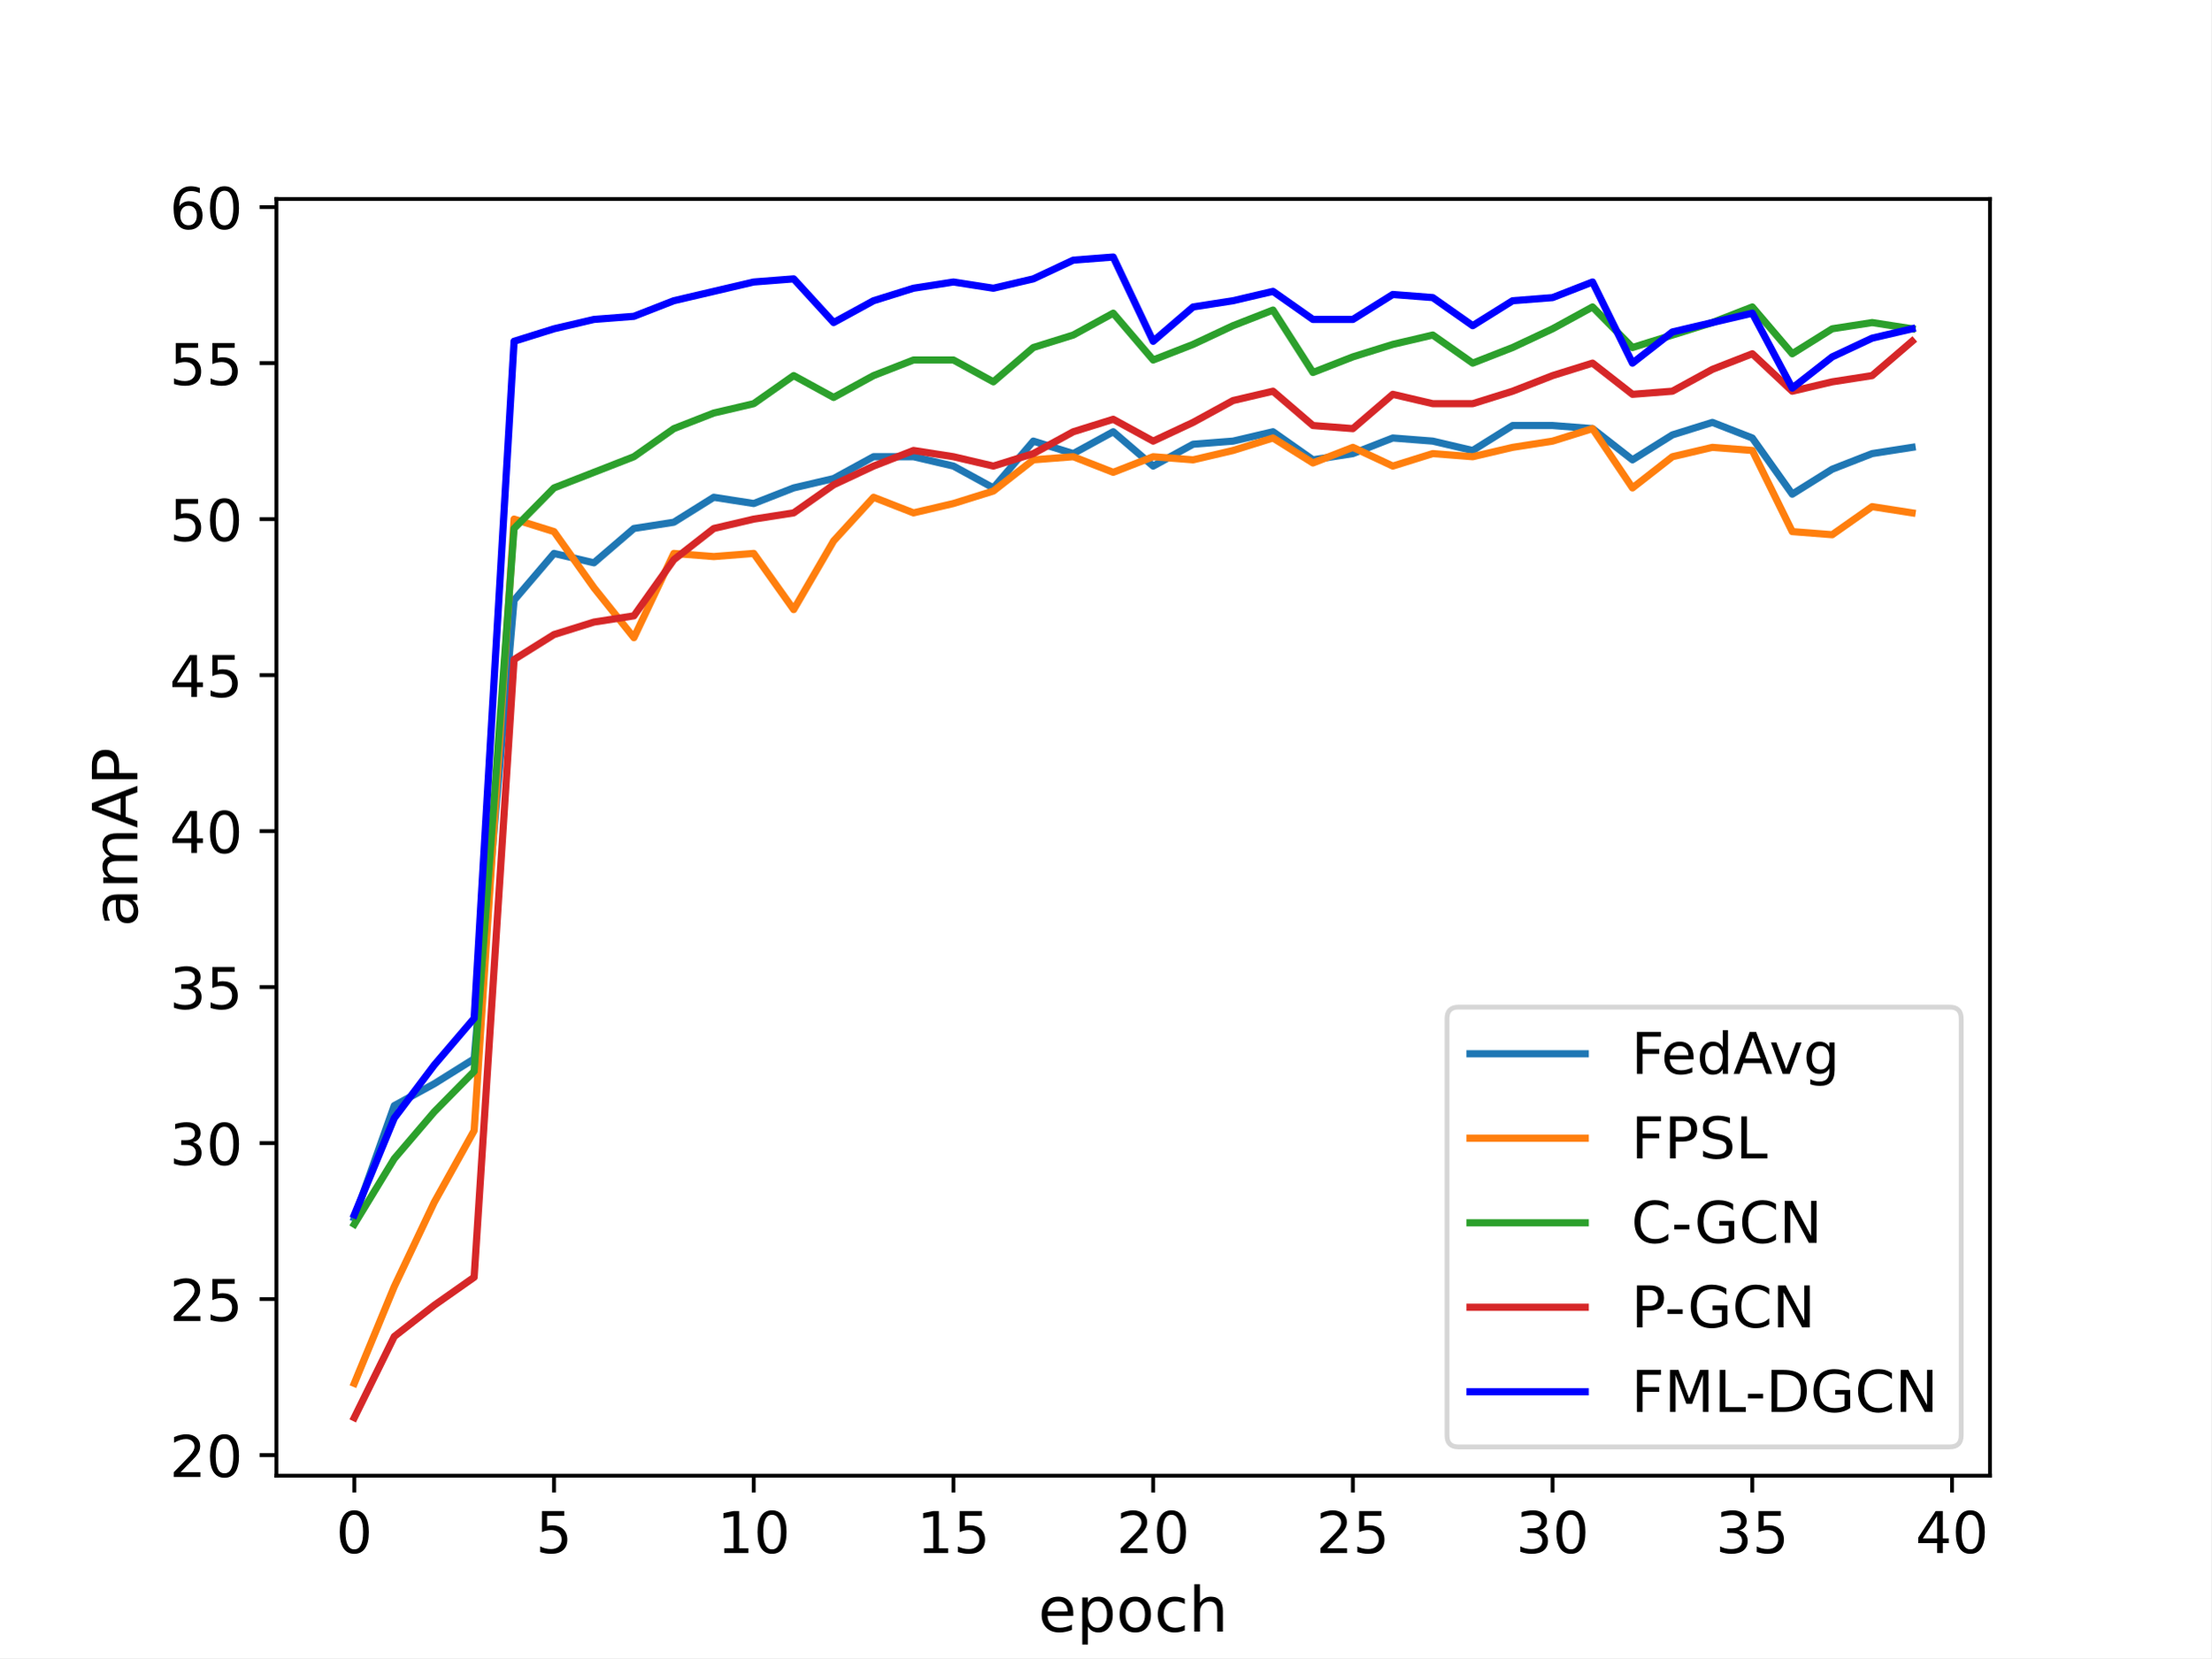
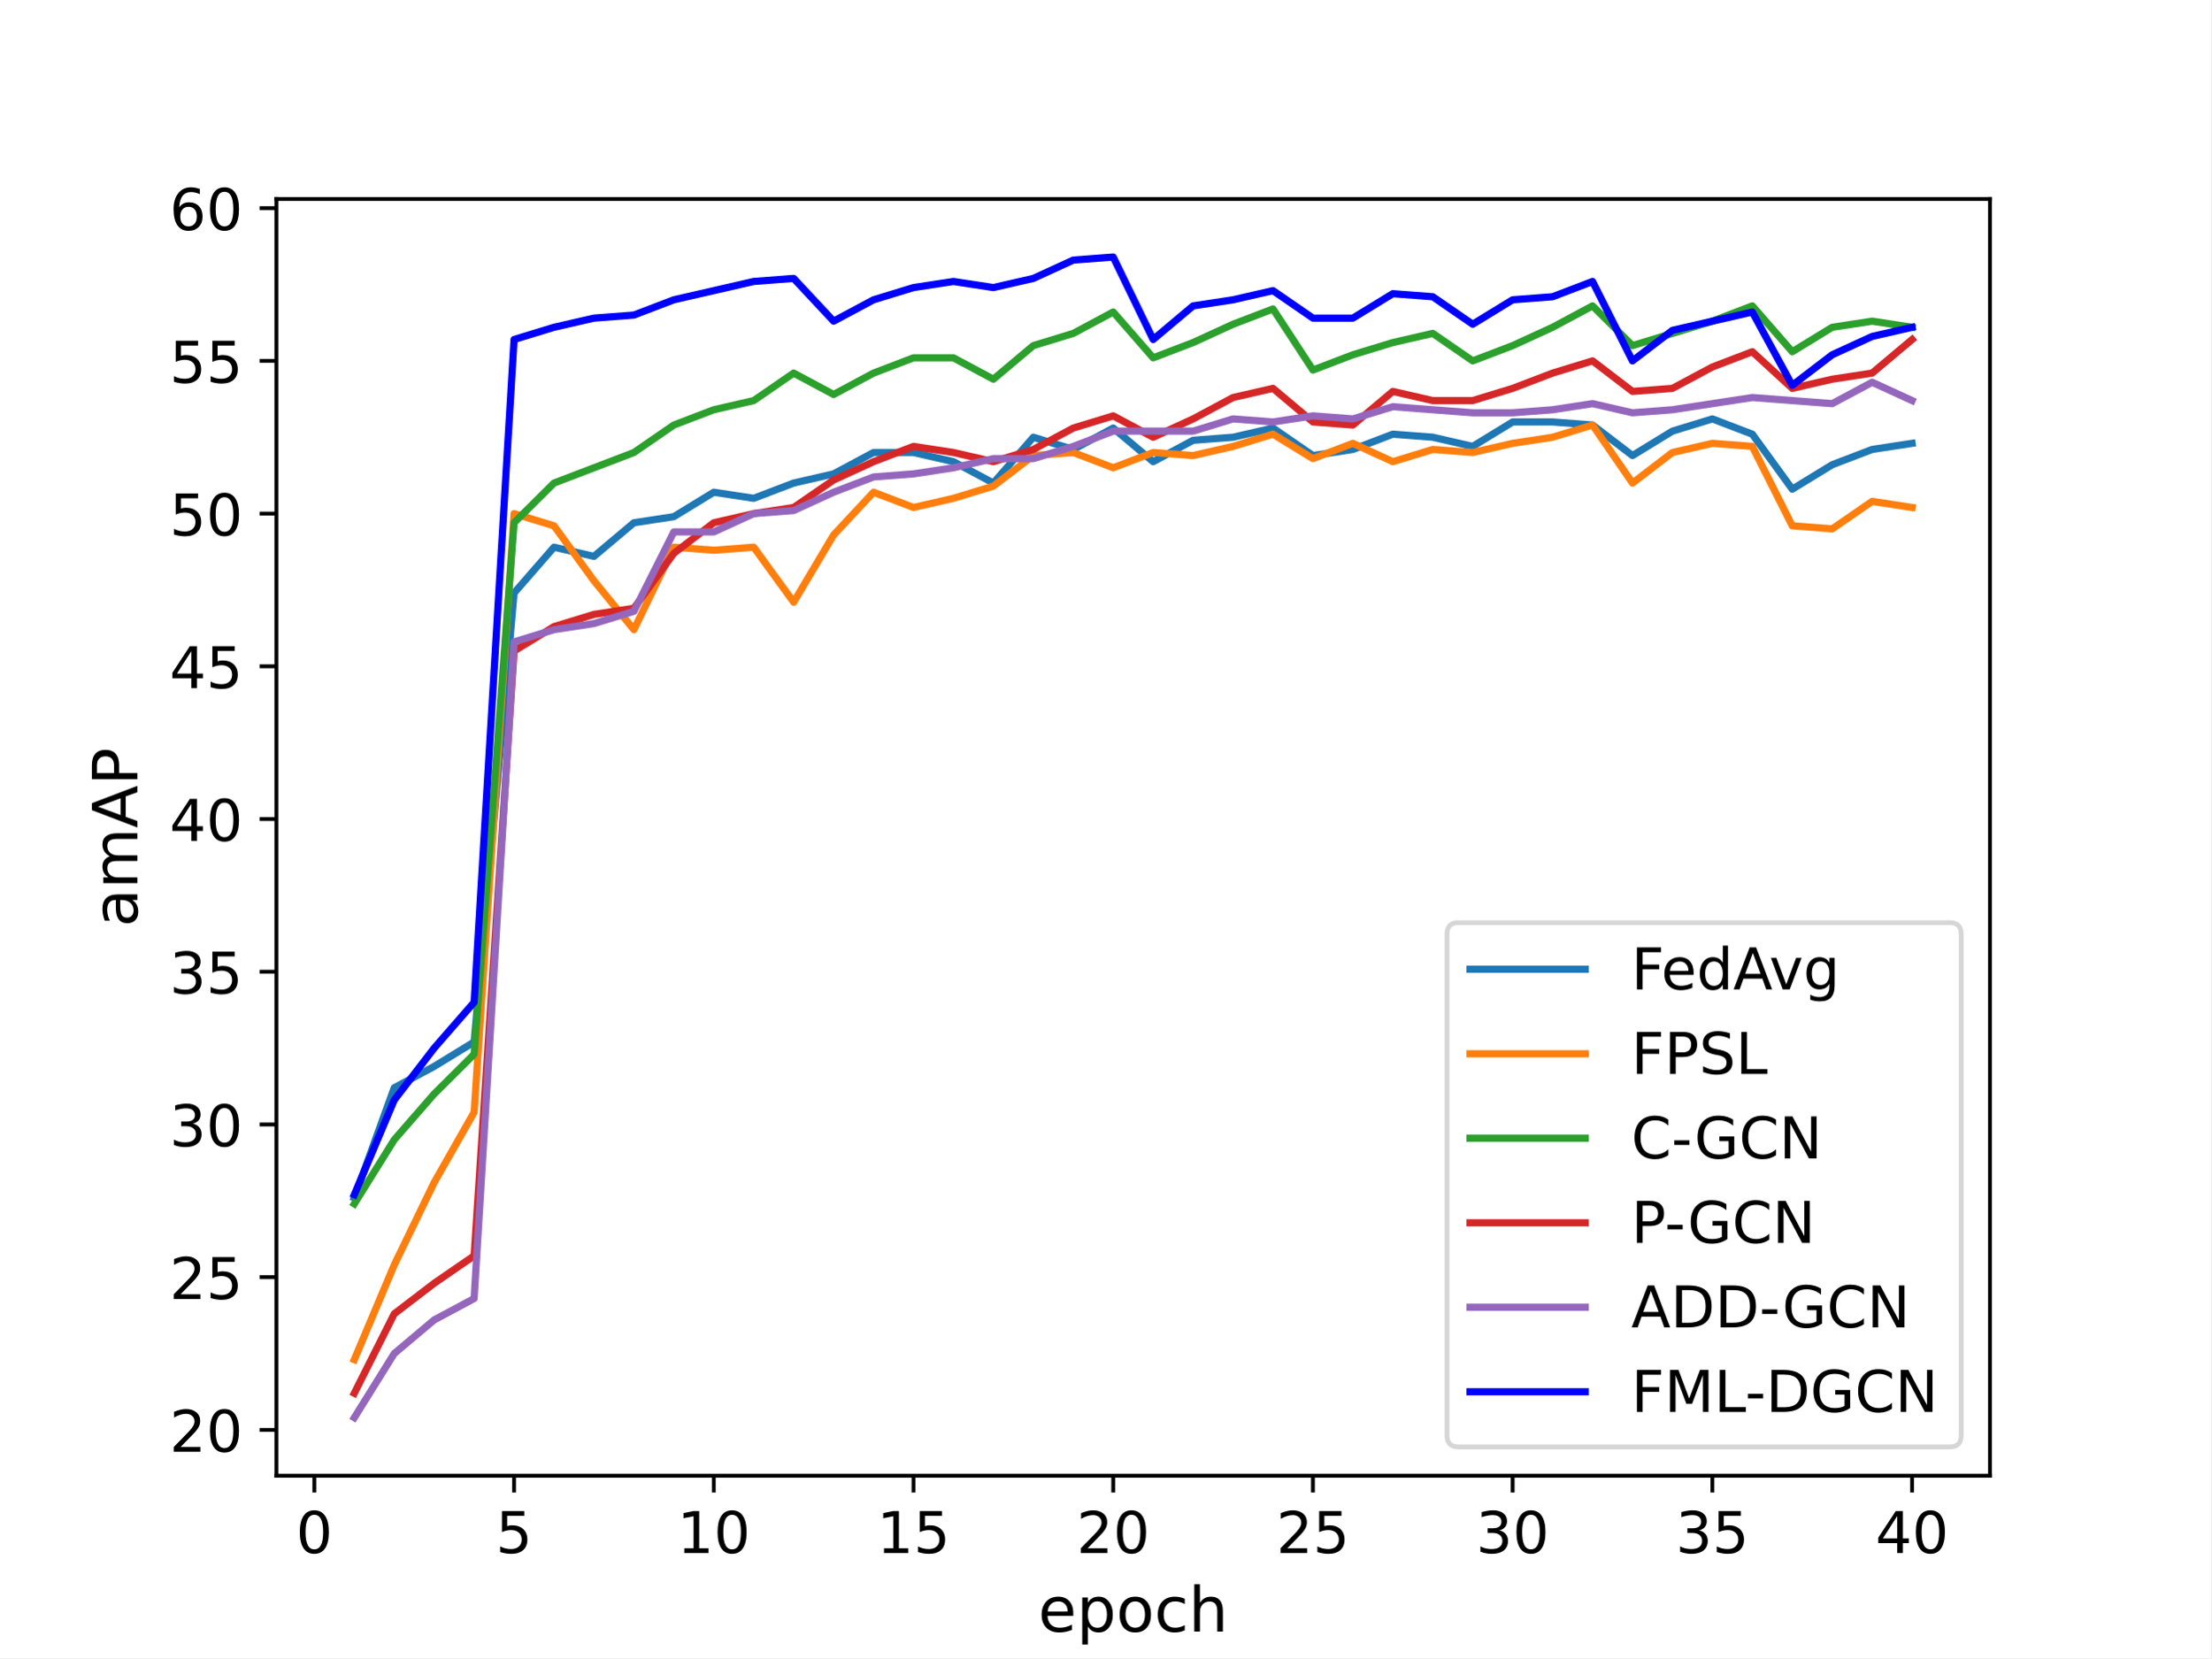
<svg xmlns="http://www.w3.org/2000/svg" xmlns:xlink="http://www.w3.org/1999/xlink" width="460.8pt" height="345.6pt" viewBox="0 0 460.8 345.6" version="1.1">
  <defs>
    <style type="text/css">*{stroke-linejoin: round; stroke-linecap: butt}</style>
  </defs>
  <g id="figure_1">
    <g id="patch_1">
      <path d="M 0 345.6  L 460.8 345.6  L 460.8 0  L 0 0  z " style="fill: #ffffff" />
    </g>
    <g id="axes_1">
      <g id="patch_2">
        <path d="M 57.6 307.584  L 414.72 307.584  L 414.72 41.472  L 57.6 41.472  z " style="fill: #ffffff" />
      </g>
      <g id="matplotlib.axis_1">
        <g id="xtick_1">
          <g id="line2d_1">
            <defs>
-               <path id="m8a0ce37a7a" d="M 0 0  L 0 3.5  " style="stroke: #000000; stroke-width: 0.8" />
-             </defs>
-             <g>
-               <use xlink:href="#m8a0ce37a7a" x="73.833" y="307.584" style="stroke: #000000; stroke-width: 0.8" />
+               <path id="m6b6734f9d0" d="M 0 0  L 0 3.5  " style="stroke: #000000; stroke-width: 0.8" />
+             </defs>
+             <g>
+               <use xlink:href="#m6b6734f9d0" x="65.508" y="307.584" style="stroke: #000000; stroke-width: 0.8" />
            </g>
          </g>
          <g id="text_1">
-             <g transform="translate(70.01523 323.7021) scale(0.12 -0.12)">
+             <g transform="translate(61.69075 323.7021) scale(0.12 -0.12)">
              <defs>
                <path id="DejaVuSans-30" d="M 2034 4250  Q 1547 4250 1301 3770  Q 1056 3291 1056 2328  Q 1056 1369 1301 889  Q 1547 409 2034 409  Q 2525 409 2770 889  Q 3016 1369 3016 2328  Q 3016 3291 2770 3770  Q 2525 4250 2034 4250  z M 2034 4750  Q 2819 4750 3233 4129  Q 3647 3509 3647 2328  Q 3647 1150 3233 529  Q 2819 -91 2034 -91  Q 1250 -91 836 529  Q 422 1150 422 2328  Q 422 3509 836 4129  Q 1250 4750 2034 4750  z " transform="scale(0.015625)" />
              </defs>
              <use xlink:href="#DejaVuSans-30" />
            </g>
          </g>
        </g>
        <g id="xtick_2">
          <g id="line2d_2">
            <g>
-               <use xlink:href="#m8a0ce37a7a" x="115.455" y="307.584" style="stroke: #000000; stroke-width: 0.8" />
+               <use xlink:href="#m6b6734f9d0" x="107.131" y="307.584" style="stroke: #000000; stroke-width: 0.8" />
            </g>
          </g>
          <g id="text_2">
-             <g transform="translate(111.6376 323.7021) scale(0.12 -0.12)">
+             <g transform="translate(103.3131 323.7021) scale(0.12 -0.12)">
              <defs>
                <path id="DejaVuSans-35" d="M 691 4666  L 3169 4666  L 3169 4134  L 1269 4134  L 1269 2991  Q 1406 3038 1543 3061  Q 1681 3084 1819 3084  Q 2600 3084 3056 2656  Q 3513 2228 3513 1497  Q 3513 744 3044 326  Q 2575 -91 1722 -91  Q 1428 -91 1123 -41  Q 819 9 494 109  L 494 744  Q 775 591 1075 516  Q 1375 441 1709 441  Q 2250 441 2565 725  Q 2881 1009 2881 1497  Q 2881 1984 2565 2268  Q 2250 2553 1709 2553  Q 1456 2553 1204 2497  Q 953 2441 691 2322  L 691 4666  z " transform="scale(0.015625)" />
              </defs>
              <use xlink:href="#DejaVuSans-35" />
            </g>
          </g>
        </g>
        <g id="xtick_3">
          <g id="line2d_3">
            <g>
-               <use xlink:href="#m8a0ce37a7a" x="157.077" y="307.584" style="stroke: #000000; stroke-width: 0.8" />
+               <use xlink:href="#m6b6734f9d0" x="148.753" y="307.584" style="stroke: #000000; stroke-width: 0.8" />
            </g>
          </g>
          <g id="text_3">
-             <g transform="translate(149.4425 323.7021) scale(0.12 -0.12)">
+             <g transform="translate(141.118 323.7021) scale(0.12 -0.12)">
              <defs>
                <path id="DejaVuSans-31" d="M 794 531  L 1825 531  L 1825 4091  L 703 3866  L 703 4441  L 1819 4666  L 2450 4666  L 2450 531  L 3481 531  L 3481 0  L 794 0  L 794 531  z " transform="scale(0.015625)" />
              </defs>
              <use xlink:href="#DejaVuSans-31" />
              <use xlink:href="#DejaVuSans-30" x="63.623" />
            </g>
          </g>
        </g>
        <g id="xtick_4">
          <g id="line2d_4">
            <g>
-               <use xlink:href="#m8a0ce37a7a" x="198.7" y="307.584" style="stroke: #000000; stroke-width: 0.8" />
+               <use xlink:href="#m6b6734f9d0" x="190.375" y="307.584" style="stroke: #000000; stroke-width: 0.8" />
            </g>
          </g>
          <g id="text_4">
-             <g transform="translate(191.0649 323.7021) scale(0.12 -0.12)">
+             <g transform="translate(182.7404 323.7021) scale(0.12 -0.12)">
              <use xlink:href="#DejaVuSans-31" />
              <use xlink:href="#DejaVuSans-35" x="63.623" />
            </g>
          </g>
        </g>
        <g id="xtick_5">
          <g id="line2d_5">
            <g>
-               <use xlink:href="#m8a0ce37a7a" x="240.322" y="307.584" style="stroke: #000000; stroke-width: 0.8" />
+               <use xlink:href="#m6b6734f9d0" x="231.998" y="307.584" style="stroke: #000000; stroke-width: 0.8" />
            </g>
          </g>
          <g id="text_5">
-             <g transform="translate(232.6872 323.7021) scale(0.12 -0.12)">
+             <g transform="translate(224.3628 323.7021) scale(0.12 -0.12)">
              <defs>
                <path id="DejaVuSans-32" d="M 1228 531  L 3431 531  L 3431 0  L 469 0  L 469 531  Q 828 903 1448 1529  Q 2069 2156 2228 2338  Q 2531 2678 2651 2914  Q 2772 3150 2772 3378  Q 2772 3750 2511 3984  Q 2250 4219 1831 4219  Q 1534 4219 1204 4116  Q 875 4013 500 3803  L 500 4441  Q 881 4594 1212 4672  Q 1544 4750 1819 4750  Q 2544 4750 2975 4387  Q 3406 4025 3406 3419  Q 3406 3131 3298 2873  Q 3191 2616 2906 2266  Q 2828 2175 2409 1742  Q 1991 1309 1228 531  z " transform="scale(0.015625)" />
              </defs>
              <use xlink:href="#DejaVuSans-32" />
              <use xlink:href="#DejaVuSans-30" x="63.623" />
            </g>
          </g>
        </g>
        <g id="xtick_6">
          <g id="line2d_6">
            <g>
-               <use xlink:href="#m8a0ce37a7a" x="281.945" y="307.584" style="stroke: #000000; stroke-width: 0.8" />
+               <use xlink:href="#m6b6734f9d0" x="273.62" y="307.584" style="stroke: #000000; stroke-width: 0.8" />
            </g>
          </g>
          <g id="text_6">
-             <g transform="translate(274.3096 323.7021) scale(0.12 -0.12)">
+             <g transform="translate(265.9851 323.7021) scale(0.12 -0.12)">
              <use xlink:href="#DejaVuSans-32" />
              <use xlink:href="#DejaVuSans-35" x="63.623" />
            </g>
          </g>
        </g>
        <g id="xtick_7">
          <g id="line2d_7">
            <g>
-               <use xlink:href="#m8a0ce37a7a" x="323.567" y="307.584" style="stroke: #000000; stroke-width: 0.8" />
+               <use xlink:href="#m6b6734f9d0" x="315.243" y="307.584" style="stroke: #000000; stroke-width: 0.8" />
            </g>
          </g>
          <g id="text_7">
-             <g transform="translate(315.932 323.7021) scale(0.12 -0.12)">
+             <g transform="translate(307.6075 323.7021) scale(0.12 -0.12)">
              <defs>
                <path id="DejaVuSans-33" d="M 2597 2516  Q 3050 2419 3304 2112  Q 3559 1806 3559 1356  Q 3559 666 3084 287  Q 2609 -91 1734 -91  Q 1441 -91 1130 -33  Q 819 25 488 141  L 488 750  Q 750 597 1062 519  Q 1375 441 1716 441  Q 2309 441 2620 675  Q 2931 909 2931 1356  Q 2931 1769 2642 2001  Q 2353 2234 1838 2234  L 1294 2234  L 1294 2753  L 1863 2753  Q 2328 2753 2575 2939  Q 2822 3125 2822 3475  Q 2822 3834 2567 4026  Q 2313 4219 1838 4219  Q 1578 4219 1281 4162  Q 984 4106 628 3988  L 628 4550  Q 988 4650 1302 4700  Q 1616 4750 1894 4750  Q 2613 4750 3031 4423  Q 3450 4097 3450 3541  Q 3450 3153 3228 2886  Q 3006 2619 2597 2516  z " transform="scale(0.015625)" />
              </defs>
              <use xlink:href="#DejaVuSans-33" />
              <use xlink:href="#DejaVuSans-30" x="63.623" />
            </g>
          </g>
        </g>
        <g id="xtick_8">
          <g id="line2d_8">
            <g>
-               <use xlink:href="#m8a0ce37a7a" x="365.189" y="307.584" style="stroke: #000000; stroke-width: 0.8" />
+               <use xlink:href="#m6b6734f9d0" x="356.865" y="307.584" style="stroke: #000000; stroke-width: 0.8" />
            </g>
          </g>
          <g id="text_8">
-             <g transform="translate(357.5544 323.7021) scale(0.12 -0.12)">
+             <g transform="translate(349.2299 323.7021) scale(0.12 -0.12)">
              <use xlink:href="#DejaVuSans-33" />
              <use xlink:href="#DejaVuSans-35" x="63.623" />
            </g>
          </g>
        </g>
        <g id="xtick_9">
          <g id="line2d_9">
            <g>
-               <use xlink:href="#m8a0ce37a7a" x="406.812" y="307.584" style="stroke: #000000; stroke-width: 0.8" />
+               <use xlink:href="#m6b6734f9d0" x="398.487" y="307.584" style="stroke: #000000; stroke-width: 0.8" />
            </g>
          </g>
          <g id="text_9">
-             <g transform="translate(399.1767 323.7021) scale(0.12 -0.12)">
+             <g transform="translate(390.8523 323.7021) scale(0.12 -0.12)">
              <defs>
                <path id="DejaVuSans-34" d="M 2419 4116  L 825 1625  L 2419 1625  L 2419 4116  z M 2253 4666  L 3047 4666  L 3047 1625  L 3713 1625  L 3713 1100  L 3047 1100  L 3047 0  L 2419 0  L 2419 1100  L 313 1100  L 313 1709  L 2253 4666  z " transform="scale(0.015625)" />
              </defs>
              <use xlink:href="#DejaVuSans-34" />
              <use xlink:href="#DejaVuSans-30" x="63.623" />
            </g>
          </g>
        </g>
        <g id="text_10">
          <g transform="translate(216.3634 340.0757) scale(0.13 -0.13)">
            <defs>
              <path id="DejaVuSans-65" d="M 3597 1894  L 3597 1613  L 953 1613  Q 991 1019 1311 708  Q 1631 397 2203 397  Q 2534 397 2845 478  Q 3156 559 3463 722  L 3463 178  Q 3153 47 2828 -22  Q 2503 -91 2169 -91  Q 1331 -91 842 396  Q 353 884 353 1716  Q 353 2575 817 3079  Q 1281 3584 2069 3584  Q 2775 3584 3186 3129  Q 3597 2675 3597 1894  z M 3022 2063  Q 3016 2534 2758 2815  Q 2500 3097 2075 3097  Q 1594 3097 1305 2825  Q 1016 2553 972 2059  L 3022 2063  z " transform="scale(0.015625)" />
              <path id="DejaVuSans-70" d="M 1159 525  L 1159 -1331  L 581 -1331  L 581 3500  L 1159 3500  L 1159 2969  Q 1341 3281 1617 3432  Q 1894 3584 2278 3584  Q 2916 3584 3314 3078  Q 3713 2572 3713 1747  Q 3713 922 3314 415  Q 2916 -91 2278 -91  Q 1894 -91 1617 61  Q 1341 213 1159 525  z M 3116 1747  Q 3116 2381 2855 2742  Q 2594 3103 2138 3103  Q 1681 3103 1420 2742  Q 1159 2381 1159 1747  Q 1159 1113 1420 752  Q 1681 391 2138 391  Q 2594 391 2855 752  Q 3116 1113 3116 1747  z " transform="scale(0.015625)" />
              <path id="DejaVuSans-6f" d="M 1959 3097  Q 1497 3097 1228 2736  Q 959 2375 959 1747  Q 959 1119 1226 758  Q 1494 397 1959 397  Q 2419 397 2687 759  Q 2956 1122 2956 1747  Q 2956 2369 2687 2733  Q 2419 3097 1959 3097  z M 1959 3584  Q 2709 3584 3137 3096  Q 3566 2609 3566 1747  Q 3566 888 3137 398  Q 2709 -91 1959 -91  Q 1206 -91 779 398  Q 353 888 353 1747  Q 353 2609 779 3096  Q 1206 3584 1959 3584  z " transform="scale(0.015625)" />
              <path id="DejaVuSans-63" d="M 3122 3366  L 3122 2828  Q 2878 2963 2633 3030  Q 2388 3097 2138 3097  Q 1578 3097 1268 2742  Q 959 2388 959 1747  Q 959 1106 1268 751  Q 1578 397 2138 397  Q 2388 397 2633 464  Q 2878 531 3122 666  L 3122 134  Q 2881 22 2623 -34  Q 2366 -91 2075 -91  Q 1284 -91 818 406  Q 353 903 353 1747  Q 353 2603 823 3093  Q 1294 3584 2113 3584  Q 2378 3584 2631 3529  Q 2884 3475 3122 3366  z " transform="scale(0.015625)" />
              <path id="DejaVuSans-68" d="M 3513 2113  L 3513 0  L 2938 0  L 2938 2094  Q 2938 2591 2744 2837  Q 2550 3084 2163 3084  Q 1697 3084 1428 2787  Q 1159 2491 1159 1978  L 1159 0  L 581 0  L 581 4863  L 1159 4863  L 1159 2956  Q 1366 3272 1645 3428  Q 1925 3584 2291 3584  Q 2894 3584 3203 3211  Q 3513 2838 3513 2113  z " transform="scale(0.015625)" />
            </defs>
            <use xlink:href="#DejaVuSans-65" />
            <use xlink:href="#DejaVuSans-70" x="61.523" />
            <use xlink:href="#DejaVuSans-6f" x="125" />
            <use xlink:href="#DejaVuSans-63" x="186.182" />
            <use xlink:href="#DejaVuSans-68" x="241.162" />
          </g>
        </g>
      </g>
      <g id="matplotlib.axis_2">
        <g id="ytick_1">
          <g id="line2d_10">
            <defs>
-               <path id="m69dfd28c94" d="M 0 0  L -3.5 0  " style="stroke: #000000; stroke-width: 0.8" />
-             </defs>
-             <g>
-               <use xlink:href="#m69dfd28c94" x="57.6" y="303.292" style="stroke: #000000; stroke-width: 0.8" />
+               <path id="me0a6f74756" d="M 0 0  L -3.5 0  " style="stroke: #000000; stroke-width: 0.8" />
+             </defs>
+             <g>
+               <use xlink:href="#me0a6f74756" x="57.6" y="298.035" style="stroke: #000000; stroke-width: 0.8" />
            </g>
          </g>
          <g id="text_11">
-             <g transform="translate(35.33 307.8509) scale(0.12 -0.12)">
+             <g transform="translate(35.33 302.5936) scale(0.12 -0.12)">
              <use xlink:href="#DejaVuSans-32" />
              <use xlink:href="#DejaVuSans-30" x="63.623" />
            </g>
          </g>
        </g>
        <g id="ytick_2">
          <g id="line2d_11">
            <g>
-               <use xlink:href="#m69dfd28c94" x="57.6" y="270.776" style="stroke: #000000; stroke-width: 0.8" />
+               <use xlink:href="#me0a6f74756" x="57.6" y="266.203" style="stroke: #000000; stroke-width: 0.8" />
            </g>
          </g>
          <g id="text_12">
-             <g transform="translate(35.33 275.3348) scale(0.12 -0.12)">
+             <g transform="translate(35.33 270.762) scale(0.12 -0.12)">
              <use xlink:href="#DejaVuSans-32" />
              <use xlink:href="#DejaVuSans-35" x="63.623" />
            </g>
          </g>
        </g>
        <g id="ytick_3">
          <g id="line2d_12">
            <g>
-               <use xlink:href="#m69dfd28c94" x="57.6" y="238.26" style="stroke: #000000; stroke-width: 0.8" />
+               <use xlink:href="#me0a6f74756" x="57.6" y="234.371" style="stroke: #000000; stroke-width: 0.8" />
            </g>
          </g>
          <g id="text_13">
-             <g transform="translate(35.33 242.8187) scale(0.12 -0.12)">
+             <g transform="translate(35.33 238.9304) scale(0.12 -0.12)">
              <use xlink:href="#DejaVuSans-33" />
              <use xlink:href="#DejaVuSans-30" x="63.623" />
            </g>
          </g>
        </g>
        <g id="ytick_4">
          <g id="line2d_13">
            <g>
-               <use xlink:href="#m69dfd28c94" x="57.6" y="205.743" style="stroke: #000000; stroke-width: 0.8" />
+               <use xlink:href="#me0a6f74756" x="57.6" y="202.54" style="stroke: #000000; stroke-width: 0.8" />
            </g>
          </g>
          <g id="text_14">
-             <g transform="translate(35.33 210.3025) scale(0.12 -0.12)">
+             <g transform="translate(35.33 207.0989) scale(0.12 -0.12)">
              <use xlink:href="#DejaVuSans-33" />
              <use xlink:href="#DejaVuSans-35" x="63.623" />
            </g>
          </g>
        </g>
        <g id="ytick_5">
          <g id="line2d_14">
            <g>
-               <use xlink:href="#m69dfd28c94" x="57.6" y="173.227" style="stroke: #000000; stroke-width: 0.8" />
+               <use xlink:href="#me0a6f74756" x="57.6" y="170.708" style="stroke: #000000; stroke-width: 0.8" />
            </g>
          </g>
          <g id="text_15">
-             <g transform="translate(35.33 177.7864) scale(0.12 -0.12)">
+             <g transform="translate(35.33 175.2673) scale(0.12 -0.12)">
              <use xlink:href="#DejaVuSans-34" />
              <use xlink:href="#DejaVuSans-30" x="63.623" />
            </g>
          </g>
        </g>
        <g id="ytick_6">
          <g id="line2d_15">
            <g>
-               <use xlink:href="#m69dfd28c94" x="57.6" y="140.711" style="stroke: #000000; stroke-width: 0.8" />
+               <use xlink:href="#me0a6f74756" x="57.6" y="138.877" style="stroke: #000000; stroke-width: 0.8" />
            </g>
          </g>
          <g id="text_16">
-             <g transform="translate(35.33 145.2703) scale(0.12 -0.12)">
+             <g transform="translate(35.33 143.4357) scale(0.12 -0.12)">
              <use xlink:href="#DejaVuSans-34" />
              <use xlink:href="#DejaVuSans-35" x="63.623" />
            </g>
          </g>
        </g>
        <g id="ytick_7">
          <g id="line2d_16">
            <g>
-               <use xlink:href="#m69dfd28c94" x="57.6" y="108.195" style="stroke: #000000; stroke-width: 0.8" />
+               <use xlink:href="#me0a6f74756" x="57.6" y="107.045" style="stroke: #000000; stroke-width: 0.8" />
            </g>
          </g>
          <g id="text_17">
-             <g transform="translate(35.33 112.7542) scale(0.12 -0.12)">
+             <g transform="translate(35.33 111.6041) scale(0.12 -0.12)">
              <use xlink:href="#DejaVuSans-35" />
              <use xlink:href="#DejaVuSans-30" x="63.623" />
            </g>
          </g>
        </g>
        <g id="ytick_8">
          <g id="line2d_17">
            <g>
-               <use xlink:href="#m69dfd28c94" x="57.6" y="75.679" style="stroke: #000000; stroke-width: 0.8" />
+               <use xlink:href="#me0a6f74756" x="57.6" y="75.213" style="stroke: #000000; stroke-width: 0.8" />
            </g>
          </g>
          <g id="text_18">
-             <g transform="translate(35.33 80.23803) scale(0.12 -0.12)">
+             <g transform="translate(35.33 79.77254) scale(0.12 -0.12)">
              <use xlink:href="#DejaVuSans-35" />
              <use xlink:href="#DejaVuSans-35" x="63.623" />
            </g>
          </g>
        </g>
        <g id="ytick_9">
          <g id="line2d_18">
            <g>
-               <use xlink:href="#m69dfd28c94" x="57.6" y="43.163" style="stroke: #000000; stroke-width: 0.8" />
+               <use xlink:href="#me0a6f74756" x="57.6" y="43.382" style="stroke: #000000; stroke-width: 0.8" />
            </g>
          </g>
          <g id="text_19">
-             <g transform="translate(35.33 47.7219) scale(0.12 -0.12)">
+             <g transform="translate(35.33 47.94096) scale(0.12 -0.12)">
              <defs>
                <path id="DejaVuSans-36" d="M 2113 2584  Q 1688 2584 1439 2293  Q 1191 2003 1191 1497  Q 1191 994 1439 701  Q 1688 409 2113 409  Q 2538 409 2786 701  Q 3034 994 3034 1497  Q 3034 2003 2786 2293  Q 2538 2584 2113 2584  z M 3366 4563  L 3366 3988  Q 3128 4100 2886 4159  Q 2644 4219 2406 4219  Q 1781 4219 1451 3797  Q 1122 3375 1075 2522  Q 1259 2794 1537 2939  Q 1816 3084 2150 3084  Q 2853 3084 3261 2657  Q 3669 2231 3669 1497  Q 3669 778 3244 343  Q 2819 -91 2113 -91  Q 1303 -91 875 529  Q 447 1150 447 2328  Q 447 3434 972 4092  Q 1497 4750 2381 4750  Q 2619 4750 2861 4703  Q 3103 4656 3366 4563  z " transform="scale(0.015625)" />
              </defs>
              <use xlink:href="#DejaVuSans-36" />
              <use xlink:href="#DejaVuSans-30" x="63.623" />
            </g>
          </g>
        </g>
        <g id="text_20">
          <g transform="translate(28.62641 193.2084) rotate(-90) scale(0.13 -0.13)">
            <defs>
              <path id="DejaVuSans-61" d="M 2194 1759  Q 1497 1759 1228 1600  Q 959 1441 959 1056  Q 959 750 1161 570  Q 1363 391 1709 391  Q 2188 391 2477 730  Q 2766 1069 2766 1631  L 2766 1759  L 2194 1759  z M 3341 1997  L 3341 0  L 2766 0  L 2766 531  Q 2569 213 2275 61  Q 1981 -91 1556 -91  Q 1019 -91 701 211  Q 384 513 384 1019  Q 384 1609 779 1909  Q 1175 2209 1959 2209  L 2766 2209  L 2766 2266  Q 2766 2663 2505 2880  Q 2244 3097 1772 3097  Q 1472 3097 1187 3025  Q 903 2953 641 2809  L 641 3341  Q 956 3463 1253 3523  Q 1550 3584 1831 3584  Q 2591 3584 2966 3190  Q 3341 2797 3341 1997  z " transform="scale(0.015625)" />
              <path id="DejaVuSans-6d" d="M 3328 2828  Q 3544 3216 3844 3400  Q 4144 3584 4550 3584  Q 5097 3584 5394 3201  Q 5691 2819 5691 2113  L 5691 0  L 5113 0  L 5113 2094  Q 5113 2597 4934 2840  Q 4756 3084 4391 3084  Q 3944 3084 3684 2787  Q 3425 2491 3425 1978  L 3425 0  L 2847 0  L 2847 2094  Q 2847 2600 2669 2842  Q 2491 3084 2119 3084  Q 1678 3084 1418 2786  Q 1159 2488 1159 1978  L 1159 0  L 581 0  L 581 3500  L 1159 3500  L 1159 2956  Q 1356 3278 1631 3431  Q 1906 3584 2284 3584  Q 2666 3584 2933 3390  Q 3200 3197 3328 2828  z " transform="scale(0.015625)" />
              <path id="DejaVuSans-41" d="M 2188 4044  L 1331 1722  L 3047 1722  L 2188 4044  z M 1831 4666  L 2547 4666  L 4325 0  L 3669 0  L 3244 1197  L 1141 1197  L 716 0  L 50 0  L 1831 4666  z " transform="scale(0.015625)" />
              <path id="DejaVuSans-50" d="M 1259 4147  L 1259 2394  L 2053 2394  Q 2494 2394 2734 2622  Q 2975 2850 2975 3272  Q 2975 3691 2734 3919  Q 2494 4147 2053 4147  L 1259 4147  z M 628 4666  L 2053 4666  Q 2838 4666 3239 4311  Q 3641 3956 3641 3272  Q 3641 2581 3239 2228  Q 2838 1875 2053 1875  L 1259 1875  L 1259 0  L 628 0  L 628 4666  z " transform="scale(0.015625)" />
            </defs>
            <use xlink:href="#DejaVuSans-61" />
            <use xlink:href="#DejaVuSans-6d" x="61.279" />
            <use xlink:href="#DejaVuSans-41" x="158.691" />
            <use xlink:href="#DejaVuSans-50" x="227.1" />
          </g>
        </g>
      </g>
      <g id="line2d_19">
-         <path d="M 73.833 253.867  L 82.157 230.456  L 90.482 225.903  L 98.806 220.701  L 107.131 125.103  L 115.455 115.349  L 123.78 117.3  L 132.104 110.146  L 140.429 108.845  L 148.753 103.643  L 157.077 104.943  L 165.402 101.692  L 173.726 99.741  L 182.051 95.189  L 190.375 95.189  L 198.7 97.14  L 207.024 101.692  L 215.349 91.937  L 223.673 94.538  L 231.998 89.986  L 240.322 97.14  L 248.647 92.587  L 256.971 91.937  L 265.296 89.986  L 273.62 95.839  L 281.945 94.538  L 290.269 91.287  L 298.594 91.937  L 306.918 93.888  L 315.243 88.685  L 323.567 88.685  L 331.891 89.336  L 340.216 95.839  L 348.54 90.636  L 356.865 88.035  L 365.189 91.287  L 373.514 102.993  L 381.838 97.79  L 390.163 94.538  L 398.487 93.238  " clip-path="url(#p921eb7ed2c)" style="fill: none; stroke: #1f77b4; stroke-width: 1.5; stroke-linecap: square" />
+         <path d="M 73.833 249.651  L 82.157 226.732  L 90.482 222.275  L 98.806 217.182  L 107.131 123.597  L 115.455 114.048  L 123.78 115.958  L 132.104 108.955  L 140.429 107.682  L 148.753 102.589  L 157.077 103.862  L 165.402 100.679  L 173.726 98.769  L 182.051 94.312  L 190.375 94.312  L 198.7 96.222  L 207.024 100.679  L 215.349 91.129  L 223.673 93.676  L 231.998 89.219  L 240.322 96.222  L 248.647 91.766  L 256.971 91.129  L 265.296 89.219  L 273.62 94.949  L 281.945 93.676  L 290.269 90.493  L 298.594 91.129  L 306.918 93.039  L 315.243 87.946  L 323.567 87.946  L 331.891 88.583  L 340.216 94.949  L 348.54 89.856  L 356.865 87.309  L 365.189 90.493  L 373.514 101.952  L 381.838 96.859  L 390.163 93.676  L 398.487 92.403  " clip-path="url(#p919e852f54)" style="fill: none; stroke: #1f77b4; stroke-width: 1.5; stroke-linecap: square" />
      </g>
      <g id="line2d_20">
-         <path d="M 73.833 288.334  L 82.157 268.174  L 90.482 250.616  L 98.806 235.658  L 107.131 108.195  L 115.455 110.796  L 123.78 122.502  L 132.104 132.907  L 140.429 115.349  L 148.753 115.999  L 157.077 115.349  L 165.402 127.054  L 173.726 112.747  L 182.051 103.643  L 190.375 106.894  L 198.7 104.943  L 207.024 102.342  L 215.349 95.839  L 223.673 95.189  L 231.998 98.44  L 240.322 95.189  L 248.647 95.839  L 256.971 93.888  L 265.296 91.287  L 273.62 96.489  L 281.945 93.238  L 290.269 97.14  L 298.594 94.538  L 306.918 95.189  L 315.243 93.238  L 323.567 91.937  L 331.891 89.336  L 340.216 101.692  L 348.54 95.189  L 356.865 93.238  L 365.189 93.888  L 373.514 110.796  L 381.838 111.447  L 390.163 105.594  L 398.487 106.894  " clip-path="url(#p921eb7ed2c)" style="fill: none; stroke: #ff7f0e; stroke-width: 1.5; stroke-linecap: square" />
+         <path d="M 73.833 283.392  L 82.157 263.656  L 90.482 246.467  L 98.806 231.825  L 107.131 107.045  L 115.455 109.592  L 123.78 121.051  L 132.104 131.237  L 140.429 114.048  L 148.753 114.685  L 157.077 114.048  L 165.402 125.507  L 173.726 111.501  L 182.051 102.589  L 190.375 105.772  L 198.7 103.862  L 207.024 101.315  L 215.349 94.949  L 223.673 94.312  L 231.998 97.496  L 240.322 94.312  L 248.647 94.949  L 256.971 93.039  L 265.296 90.493  L 273.62 95.586  L 281.945 92.403  L 290.269 96.222  L 298.594 93.676  L 306.918 94.312  L 315.243 92.403  L 323.567 91.129  L 331.891 88.583  L 340.216 100.679  L 348.54 94.312  L 356.865 92.403  L 365.189 93.039  L 373.514 109.592  L 381.838 110.228  L 390.163 104.499  L 398.487 105.772  " clip-path="url(#p919e852f54)" style="fill: none; stroke: #ff7f0e; stroke-width: 1.5; stroke-linecap: square" />
      </g>
      <g id="line2d_21">
-         <path d="M 73.833 255.168  L 82.157 241.511  L 90.482 231.756  L 98.806 223.302  L 107.131 110.146  L 115.455 101.692  L 123.78 98.44  L 132.104 95.189  L 140.429 89.336  L 148.753 86.084  L 157.077 84.133  L 165.402 78.28  L 173.726 82.833  L 182.051 78.28  L 190.375 75.029  L 198.7 75.029  L 207.024 79.581  L 215.349 72.427  L 223.673 69.826  L 231.998 65.274  L 240.322 75.029  L 248.647 71.777  L 256.971 67.875  L 265.296 64.623  L 273.62 77.63  L 281.945 74.378  L 290.269 71.777  L 298.594 69.826  L 306.918 75.679  L 315.243 72.427  L 323.567 68.525  L 331.891 63.973  L 340.216 72.427  L 348.54 69.826  L 356.865 67.225  L 365.189 63.973  L 373.514 73.728  L 381.838 68.525  L 390.163 67.225  L 398.487 68.525  " clip-path="url(#p921eb7ed2c)" style="fill: none; stroke: #2ca02c; stroke-width: 1.5; stroke-linecap: square" />
+         <path d="M 73.833 250.924  L 82.157 237.555  L 90.482 228.005  L 98.806 219.729  L 107.131 108.955  L 115.455 100.679  L 123.78 97.496  L 132.104 94.312  L 140.429 88.583  L 148.753 85.4  L 157.077 83.49  L 165.402 77.76  L 173.726 82.216  L 182.051 77.76  L 190.375 74.577  L 198.7 74.577  L 207.024 79.033  L 215.349 72.03  L 223.673 69.484  L 231.998 65.027  L 240.322 74.577  L 248.647 71.394  L 256.971 67.574  L 265.296 64.391  L 273.62 77.123  L 281.945 73.94  L 290.269 71.394  L 298.594 69.484  L 306.918 75.213  L 315.243 72.03  L 323.567 68.211  L 331.891 63.754  L 340.216 72.03  L 348.54 69.484  L 356.865 66.937  L 365.189 63.754  L 373.514 73.304  L 381.838 68.211  L 390.163 66.937  L 398.487 68.211  " clip-path="url(#p919e852f54)" style="fill: none; stroke: #2ca02c; stroke-width: 1.5; stroke-linecap: square" />
      </g>
      <g id="line2d_22">
-         <path d="M 73.833 295.488  L 82.157 278.58  L 90.482 272.076  L 98.806 266.223  L 107.131 137.46  L 115.455 132.257  L 123.78 129.656  L 132.104 128.355  L 140.429 116.649  L 148.753 110.146  L 157.077 108.195  L 165.402 106.894  L 173.726 101.042  L 182.051 97.14  L 190.375 93.888  L 198.7 95.189  L 207.024 97.14  L 215.349 94.538  L 223.673 89.986  L 231.998 87.385  L 240.322 91.937  L 248.647 88.035  L 256.971 83.483  L 265.296 81.532  L 273.62 88.685  L 281.945 89.336  L 290.269 82.182  L 298.594 84.133  L 306.918 84.133  L 315.243 81.532  L 323.567 78.28  L 331.891 75.679  L 340.216 82.182  L 348.54 81.532  L 356.865 76.98  L 365.189 73.728  L 373.514 81.532  L 381.838 79.581  L 390.163 78.28  L 398.487 71.127  " clip-path="url(#p921eb7ed2c)" style="fill: none; stroke: #d62728; stroke-width: 1.5; stroke-linecap: square" />
+         <path d="M 73.833 290.395  L 82.157 273.843  L 90.482 267.476  L 98.806 261.747  L 107.131 135.693  L 115.455 130.6  L 123.78 128.054  L 132.104 126.781  L 140.429 115.321  L 148.753 108.955  L 157.077 107.045  L 165.402 105.772  L 173.726 100.042  L 182.051 96.222  L 190.375 93.039  L 198.7 94.312  L 207.024 96.222  L 215.349 93.676  L 223.673 89.219  L 231.998 86.673  L 240.322 91.129  L 248.647 87.309  L 256.971 82.853  L 265.296 80.943  L 273.62 87.946  L 281.945 88.583  L 290.269 81.58  L 298.594 83.49  L 306.918 83.49  L 315.243 80.943  L 323.567 77.76  L 331.891 75.213  L 340.216 81.58  L 348.54 80.943  L 356.865 76.487  L 365.189 73.304  L 373.514 80.943  L 381.838 79.033  L 390.163 77.76  L 398.487 70.757  " clip-path="url(#p919e852f54)" style="fill: none; stroke: #d62728; stroke-width: 1.5; stroke-linecap: square" />
      </g>
      <g id="line2d_23">
-         <path d="M 73.833 253.217  L 82.157 233.057  L 90.482 222.002  L 98.806 212.247  L 107.131 71.127  L 115.455 68.525  L 123.78 66.574  L 132.104 65.924  L 140.429 62.673  L 148.753 60.722  L 157.077 58.771  L 165.402 58.12  L 173.726 67.225  L 182.051 62.673  L 190.375 60.071  L 198.7 58.771  L 207.024 60.071  L 215.349 58.12  L 223.673 54.218  L 231.998 53.568  L 240.322 71.127  L 248.647 63.973  L 256.971 62.673  L 265.296 60.722  L 273.62 66.574  L 281.945 66.574  L 290.269 61.372  L 298.594 62.022  L 306.918 67.875  L 315.243 62.673  L 323.567 62.022  L 331.891 58.771  L 340.216 75.679  L 348.54 69.176  L 356.865 67.225  L 365.189 65.274  L 373.514 80.882  L 381.838 74.378  L 390.163 70.476  L 398.487 68.525  " clip-path="url(#p921eb7ed2c)" style="fill: none; stroke: #0000ff; stroke-width: 1.5; stroke-linecap: square" />
+         <path d="M 73.833 295.488  L 82.157 282.119  L 90.482 275.116  L 98.806 270.659  L 107.131 133.784  L 115.455 131.237  L 123.78 129.964  L 132.104 127.417  L 140.429 110.865  L 148.753 110.865  L 157.077 107.045  L 165.402 106.408  L 173.726 102.589  L 182.051 99.405  L 190.375 98.769  L 198.7 97.496  L 207.024 95.586  L 215.349 95.586  L 223.673 93.039  L 231.998 89.856  L 240.322 89.856  L 248.647 89.856  L 256.971 87.309  L 265.296 87.946  L 273.62 86.673  L 281.945 87.309  L 290.269 84.763  L 298.594 85.4  L 306.918 86.036  L 315.243 86.036  L 323.567 85.4  L 331.891 84.126  L 340.216 86.036  L 348.54 85.4  L 356.865 84.126  L 365.189 82.853  L 373.514 83.49  L 381.838 84.126  L 390.163 79.67  L 398.487 83.49  " clip-path="url(#p919e852f54)" style="fill: none; stroke: #9467bd; stroke-width: 1.5; stroke-linecap: square" />
+       </g>
+       <g id="line2d_24">
+         <path d="M 73.833 249.014  L 82.157 229.278  L 90.482 218.456  L 98.806 208.906  L 107.131 70.757  L 115.455 68.211  L 123.78 66.301  L 132.104 65.664  L 140.429 62.481  L 148.753 60.571  L 157.077 58.661  L 165.402 58.024  L 173.726 66.937  L 182.051 62.481  L 190.375 59.934  L 198.7 58.661  L 207.024 59.934  L 215.349 58.024  L 223.673 54.205  L 231.998 53.568  L 240.322 70.757  L 248.647 63.754  L 256.971 62.481  L 265.296 60.571  L 273.62 66.301  L 281.945 66.301  L 290.269 61.208  L 298.594 61.844  L 306.918 67.574  L 315.243 62.481  L 323.567 61.844  L 331.891 58.661  L 340.216 75.213  L 348.54 68.847  L 356.865 66.937  L 365.189 65.027  L 373.514 80.307  L 381.838 73.94  L 390.163 70.12  L 398.487 68.211  " clip-path="url(#p919e852f54)" style="fill: none; stroke: #0000ff; stroke-width: 1.5; stroke-linecap: square" />
      </g>
      <g id="patch_3">
        <path d="M 57.6 307.584  L 57.6 41.472  " style="fill: none; stroke: #000000; stroke-width: 0.8; stroke-linejoin: miter; stroke-linecap: square" />
      </g>
      <g id="patch_4">
        <path d="M 414.72 307.584  L 414.72 41.472  " style="fill: none; stroke: #000000; stroke-width: 0.8; stroke-linejoin: miter; stroke-linecap: square" />
      </g>
      <g id="patch_5">
        <path d="M 57.6 307.584  L 414.72 307.584  " style="fill: none; stroke: #000000; stroke-width: 0.8; stroke-linejoin: miter; stroke-linecap: square" />
      </g>
      <g id="patch_6">
        <path d="M 57.6 41.472  L 414.72 41.472  " style="fill: none; stroke: #000000; stroke-width: 0.8; stroke-linejoin: miter; stroke-linecap: square" />
      </g>
      <g id="legend_1">
        <g id="patch_7">
-           <path d="M 303.964 301.584  L 406.32 301.584  Q 408.72 301.584 408.72 299.184  L 408.72 212.315  Q 408.72 209.915 406.32 209.915  L 303.964 209.915  Q 301.564 209.915 301.564 212.315  L 301.564 299.184  Q 301.564 301.584 303.964 301.584  z " style="fill: #ffffff; opacity: 0.8; stroke: #cccccc; stroke-linejoin: miter" />
-         </g>
-         <g id="line2d_24">
-           <path d="M 306.364 219.633  L 318.364 219.633  L 330.364 219.633  " style="fill: none; stroke: #1f77b4; stroke-width: 1.5; stroke-linecap: square" />
+           <path d="M 303.964 301.584  L 406.32 301.584  Q 408.72 301.584 408.72 299.184  L 408.72 194.702  Q 408.72 192.302 406.32 192.302  L 303.964 192.302  Q 301.564 192.302 301.564 194.702  L 301.564 299.184  Q 301.564 301.584 303.964 301.584  z " style="fill: #ffffff; opacity: 0.8; stroke: #cccccc; stroke-linejoin: miter" />
+         </g>
+         <g id="line2d_25">
+           <path d="M 306.364 202.02  L 318.364 202.02  L 330.364 202.02  " style="fill: none; stroke: #1f77b4; stroke-width: 1.5; stroke-linecap: square" />
        </g>
        <g id="text_21">
-           <g transform="translate(339.9638 223.8334) scale(0.12 -0.12)">
+           <g transform="translate(339.9638 206.2196) scale(0.12 -0.12)">
            <defs>
              <path id="DejaVuSans-46" d="M 628 4666  L 3309 4666  L 3309 4134  L 1259 4134  L 1259 2759  L 3109 2759  L 3109 2228  L 1259 2228  L 1259 0  L 628 0  L 628 4666  z " transform="scale(0.015625)" />
              <path id="DejaVuSans-64" d="M 2906 2969  L 2906 4863  L 3481 4863  L 3481 0  L 2906 0  L 2906 525  Q 2725 213 2448 61  Q 2172 -91 1784 -91  Q 1150 -91 751 415  Q 353 922 353 1747  Q 353 2572 751 3078  Q 1150 3584 1784 3584  Q 2172 3584 2448 3432  Q 2725 3281 2906 2969  z M 947 1747  Q 947 1113 1208 752  Q 1469 391 1925 391  Q 2381 391 2643 752  Q 2906 1113 2906 1747  Q 2906 2381 2643 2742  Q 2381 3103 1925 3103  Q 1469 3103 1208 2742  Q 947 2381 947 1747  z " transform="scale(0.015625)" />
              <path id="DejaVuSans-76" d="M 191 3500  L 800 3500  L 1894 563  L 2988 3500  L 3597 3500  L 2284 0  L 1503 0  L 191 3500  z " transform="scale(0.015625)" />
              <path id="DejaVuSans-67" d="M 2906 1791  Q 2906 2416 2648 2759  Q 2391 3103 1925 3103  Q 1463 3103 1205 2759  Q 947 2416 947 1791  Q 947 1169 1205 825  Q 1463 481 1925 481  Q 2391 481 2648 825  Q 2906 1169 2906 1791  z M 3481 434  Q 3481 -459 3084 -895  Q 2688 -1331 1869 -1331  Q 1566 -1331 1297 -1286  Q 1028 -1241 775 -1147  L 775 -588  Q 1028 -725 1275 -790  Q 1522 -856 1778 -856  Q 2344 -856 2625 -561  Q 2906 -266 2906 331  L 2906 616  Q 2728 306 2450 153  Q 2172 0 1784 0  Q 1141 0 747 490  Q 353 981 353 1791  Q 353 2603 747 3093  Q 1141 3584 1784 3584  Q 2172 3584 2450 3431  Q 2728 3278 2906 2969  L 2906 3500  L 3481 3500  L 3481 434  z " transform="scale(0.015625)" />
            </defs>
            <use xlink:href="#DejaVuSans-46" />
            <use xlink:href="#DejaVuSans-65" x="52.02" />
            <use xlink:href="#DejaVuSans-64" x="113.543" />
            <use xlink:href="#DejaVuSans-41" x="177.02" />
            <use xlink:href="#DejaVuSans-76" x="239.553" />
            <use xlink:href="#DejaVuSans-67" x="298.732" />
          </g>
        </g>
-         <g id="line2d_25">
-           <path d="M 306.364 237.247  L 318.364 237.247  L 330.364 237.247  " style="fill: none; stroke: #ff7f0e; stroke-width: 1.5; stroke-linecap: square" />
+         <g id="line2d_26">
+           <path d="M 306.364 219.633  L 318.364 219.633  L 330.364 219.633  " style="fill: none; stroke: #ff7f0e; stroke-width: 1.5; stroke-linecap: square" />
        </g>
        <g id="text_22">
-           <g transform="translate(339.9638 241.4471) scale(0.12 -0.12)">
+           <g transform="translate(339.9638 223.8334) scale(0.12 -0.12)">
            <defs>
              <path id="DejaVuSans-53" d="M 3425 4513  L 3425 3897  Q 3066 4069 2747 4153  Q 2428 4238 2131 4238  Q 1616 4238 1336 4038  Q 1056 3838 1056 3469  Q 1056 3159 1242 3001  Q 1428 2844 1947 2747  L 2328 2669  Q 3034 2534 3370 2195  Q 3706 1856 3706 1288  Q 3706 609 3251 259  Q 2797 -91 1919 -91  Q 1588 -91 1214 -16  Q 841 59 441 206  L 441 856  Q 825 641 1194 531  Q 1563 422 1919 422  Q 2459 422 2753 634  Q 3047 847 3047 1241  Q 3047 1584 2836 1778  Q 2625 1972 2144 2069  L 1759 2144  Q 1053 2284 737 2584  Q 422 2884 422 3419  Q 422 4038 858 4394  Q 1294 4750 2059 4750  Q 2388 4750 2728 4690  Q 3069 4631 3425 4513  z " transform="scale(0.015625)" />
              <path id="DejaVuSans-4c" d="M 628 4666  L 1259 4666  L 1259 531  L 3531 531  L 3531 0  L 628 0  L 628 4666  z " transform="scale(0.015625)" />
            </defs>
            <use xlink:href="#DejaVuSans-46" />
            <use xlink:href="#DejaVuSans-50" x="57.52" />
            <use xlink:href="#DejaVuSans-53" x="117.822" />
            <use xlink:href="#DejaVuSans-4c" x="181.299" />
          </g>
        </g>
-         <g id="line2d_26">
-           <path d="M 306.364 254.861  L 318.364 254.861  L 330.364 254.861  " style="fill: none; stroke: #2ca02c; stroke-width: 1.5; stroke-linecap: square" />
+         <g id="line2d_27">
+           <path d="M 306.364 237.247  L 318.364 237.247  L 330.364 237.247  " style="fill: none; stroke: #2ca02c; stroke-width: 1.5; stroke-linecap: square" />
        </g>
        <g id="text_23">
-           <g transform="translate(339.9638 259.0609) scale(0.12 -0.12)">
+           <g transform="translate(339.9638 241.4471) scale(0.12 -0.12)">
            <defs>
              <path id="DejaVuSans-43" d="M 4122 4306  L 4122 3641  Q 3803 3938 3442 4084  Q 3081 4231 2675 4231  Q 1875 4231 1450 3742  Q 1025 3253 1025 2328  Q 1025 1406 1450 917  Q 1875 428 2675 428  Q 3081 428 3442 575  Q 3803 722 4122 1019  L 4122 359  Q 3791 134 3420 21  Q 3050 -91 2638 -91  Q 1578 -91 968 557  Q 359 1206 359 2328  Q 359 3453 968 4101  Q 1578 4750 2638 4750  Q 3056 4750 3426 4639  Q 3797 4528 4122 4306  z " transform="scale(0.015625)" />
              <path id="DejaVuSans-2d" d="M 313 2009  L 1997 2009  L 1997 1497  L 313 1497  L 313 2009  z " transform="scale(0.015625)" />
              <path id="DejaVuSans-47" d="M 3809 666  L 3809 1919  L 2778 1919  L 2778 2438  L 4434 2438  L 4434 434  Q 4069 175 3628 42  Q 3188 -91 2688 -91  Q 1594 -91 976 548  Q 359 1188 359 2328  Q 359 3472 976 4111  Q 1594 4750 2688 4750  Q 3144 4750 3555 4637  Q 3966 4525 4313 4306  L 4313 3634  Q 3963 3931 3569 4081  Q 3175 4231 2741 4231  Q 1884 4231 1454 3753  Q 1025 3275 1025 2328  Q 1025 1384 1454 906  Q 1884 428 2741 428  Q 3075 428 3337 486  Q 3600 544 3809 666  z " transform="scale(0.015625)" />
              <path id="DejaVuSans-4e" d="M 628 4666  L 1478 4666  L 3547 763  L 3547 4666  L 4159 4666  L 4159 0  L 3309 0  L 1241 3903  L 1241 0  L 628 0  L 628 4666  z " transform="scale(0.015625)" />
            </defs>
            <use xlink:href="#DejaVuSans-43" />
            <use xlink:href="#DejaVuSans-2d" x="69.824" />
            <use xlink:href="#DejaVuSans-47" x="109.533" />
            <use xlink:href="#DejaVuSans-43" x="187.023" />
            <use xlink:href="#DejaVuSans-4e" x="256.848" />
          </g>
        </g>
-         <g id="line2d_27">
-           <path d="M 306.364 272.475  L 318.364 272.475  L 330.364 272.475  " style="fill: none; stroke: #d62728; stroke-width: 1.5; stroke-linecap: square" />
+         <g id="line2d_28">
+           <path d="M 306.364 254.861  L 318.364 254.861  L 330.364 254.861  " style="fill: none; stroke: #d62728; stroke-width: 1.5; stroke-linecap: square" />
        </g>
        <g id="text_24">
-           <g transform="translate(339.9638 276.6746) scale(0.12 -0.12)">
+           <g transform="translate(339.9638 259.0609) scale(0.12 -0.12)">
            <use xlink:href="#DejaVuSans-50" />
            <use xlink:href="#DejaVuSans-2d" x="58.053" />
            <use xlink:href="#DejaVuSans-47" x="97.762" />
            <use xlink:href="#DejaVuSans-43" x="175.252" />
            <use xlink:href="#DejaVuSans-4e" x="245.076" />
          </g>
        </g>
-         <g id="line2d_28">
+         <g id="line2d_29">
+           <path d="M 306.364 272.475  L 318.364 272.475  L 330.364 272.475  " style="fill: none; stroke: #9467bd; stroke-width: 1.5; stroke-linecap: square" />
+         </g>
+         <g id="text_25">
+           <g transform="translate(339.9638 276.6746) scale(0.12 -0.12)">
+             <defs>
+               <path id="DejaVuSans-44" d="M 1259 4147  L 1259 519  L 2022 519  Q 2988 519 3436 956  Q 3884 1394 3884 2338  Q 3884 3275 3436 3711  Q 2988 4147 2022 4147  L 1259 4147  z M 628 4666  L 1925 4666  Q 3281 4666 3915 4102  Q 4550 3538 4550 2338  Q 4550 1131 3912 565  Q 3275 0 1925 0  L 628 0  L 628 4666  z " transform="scale(0.015625)" />
+             </defs>
+             <use xlink:href="#DejaVuSans-41" />
+             <use xlink:href="#DejaVuSans-44" x="68.408" />
+             <use xlink:href="#DejaVuSans-44" x="145.41" />
+             <use xlink:href="#DejaVuSans-2d" x="222.412" />
+             <use xlink:href="#DejaVuSans-47" x="262.121" />
+             <use xlink:href="#DejaVuSans-43" x="339.611" />
+             <use xlink:href="#DejaVuSans-4e" x="409.436" />
+           </g>
+         </g>
+         <g id="line2d_30">
          <path d="M 306.364 290.088  L 318.364 290.088  L 330.364 290.088  " style="fill: none; stroke: #0000ff; stroke-width: 1.5; stroke-linecap: square" />
        </g>
-         <g id="text_25">
+         <g id="text_26">
          <g transform="translate(339.9638 294.2884) scale(0.12 -0.12)">
            <defs>
              <path id="DejaVuSans-4d" d="M 628 4666  L 1569 4666  L 2759 1491  L 3956 4666  L 4897 4666  L 4897 0  L 4281 0  L 4281 4097  L 3078 897  L 2444 897  L 1241 4097  L 1241 0  L 628 0  L 628 4666  z " transform="scale(0.015625)" />
-               <path id="DejaVuSans-44" d="M 1259 4147  L 1259 519  L 2022 519  Q 2988 519 3436 956  Q 3884 1394 3884 2338  Q 3884 3275 3436 3711  Q 2988 4147 2022 4147  L 1259 4147  z M 628 4666  L 1925 4666  Q 3281 4666 3915 4102  Q 4550 3538 4550 2338  Q 4550 1131 3912 565  Q 3275 0 1925 0  L 628 0  L 628 4666  z " transform="scale(0.015625)" />
            </defs>
            <use xlink:href="#DejaVuSans-46" />
            <use xlink:href="#DejaVuSans-4d" x="57.52" />
            <use xlink:href="#DejaVuSans-4c" x="143.799" />
            <use xlink:href="#DejaVuSans-2d" x="197.762" />
            <use xlink:href="#DejaVuSans-44" x="233.846" />
            <use xlink:href="#DejaVuSans-47" x="310.848" />
            <use xlink:href="#DejaVuSans-43" x="388.338" />
            <use xlink:href="#DejaVuSans-4e" x="458.162" />
          </g>
        </g>
      </g>
    </g>
  </g>
  <defs>
-     <clipPath id="p921eb7ed2c">
+     <clipPath id="p919e852f54">
      <rect x="57.6" y="41.472" width="357.12" height="266.112" />
    </clipPath>
  </defs>
</svg>
